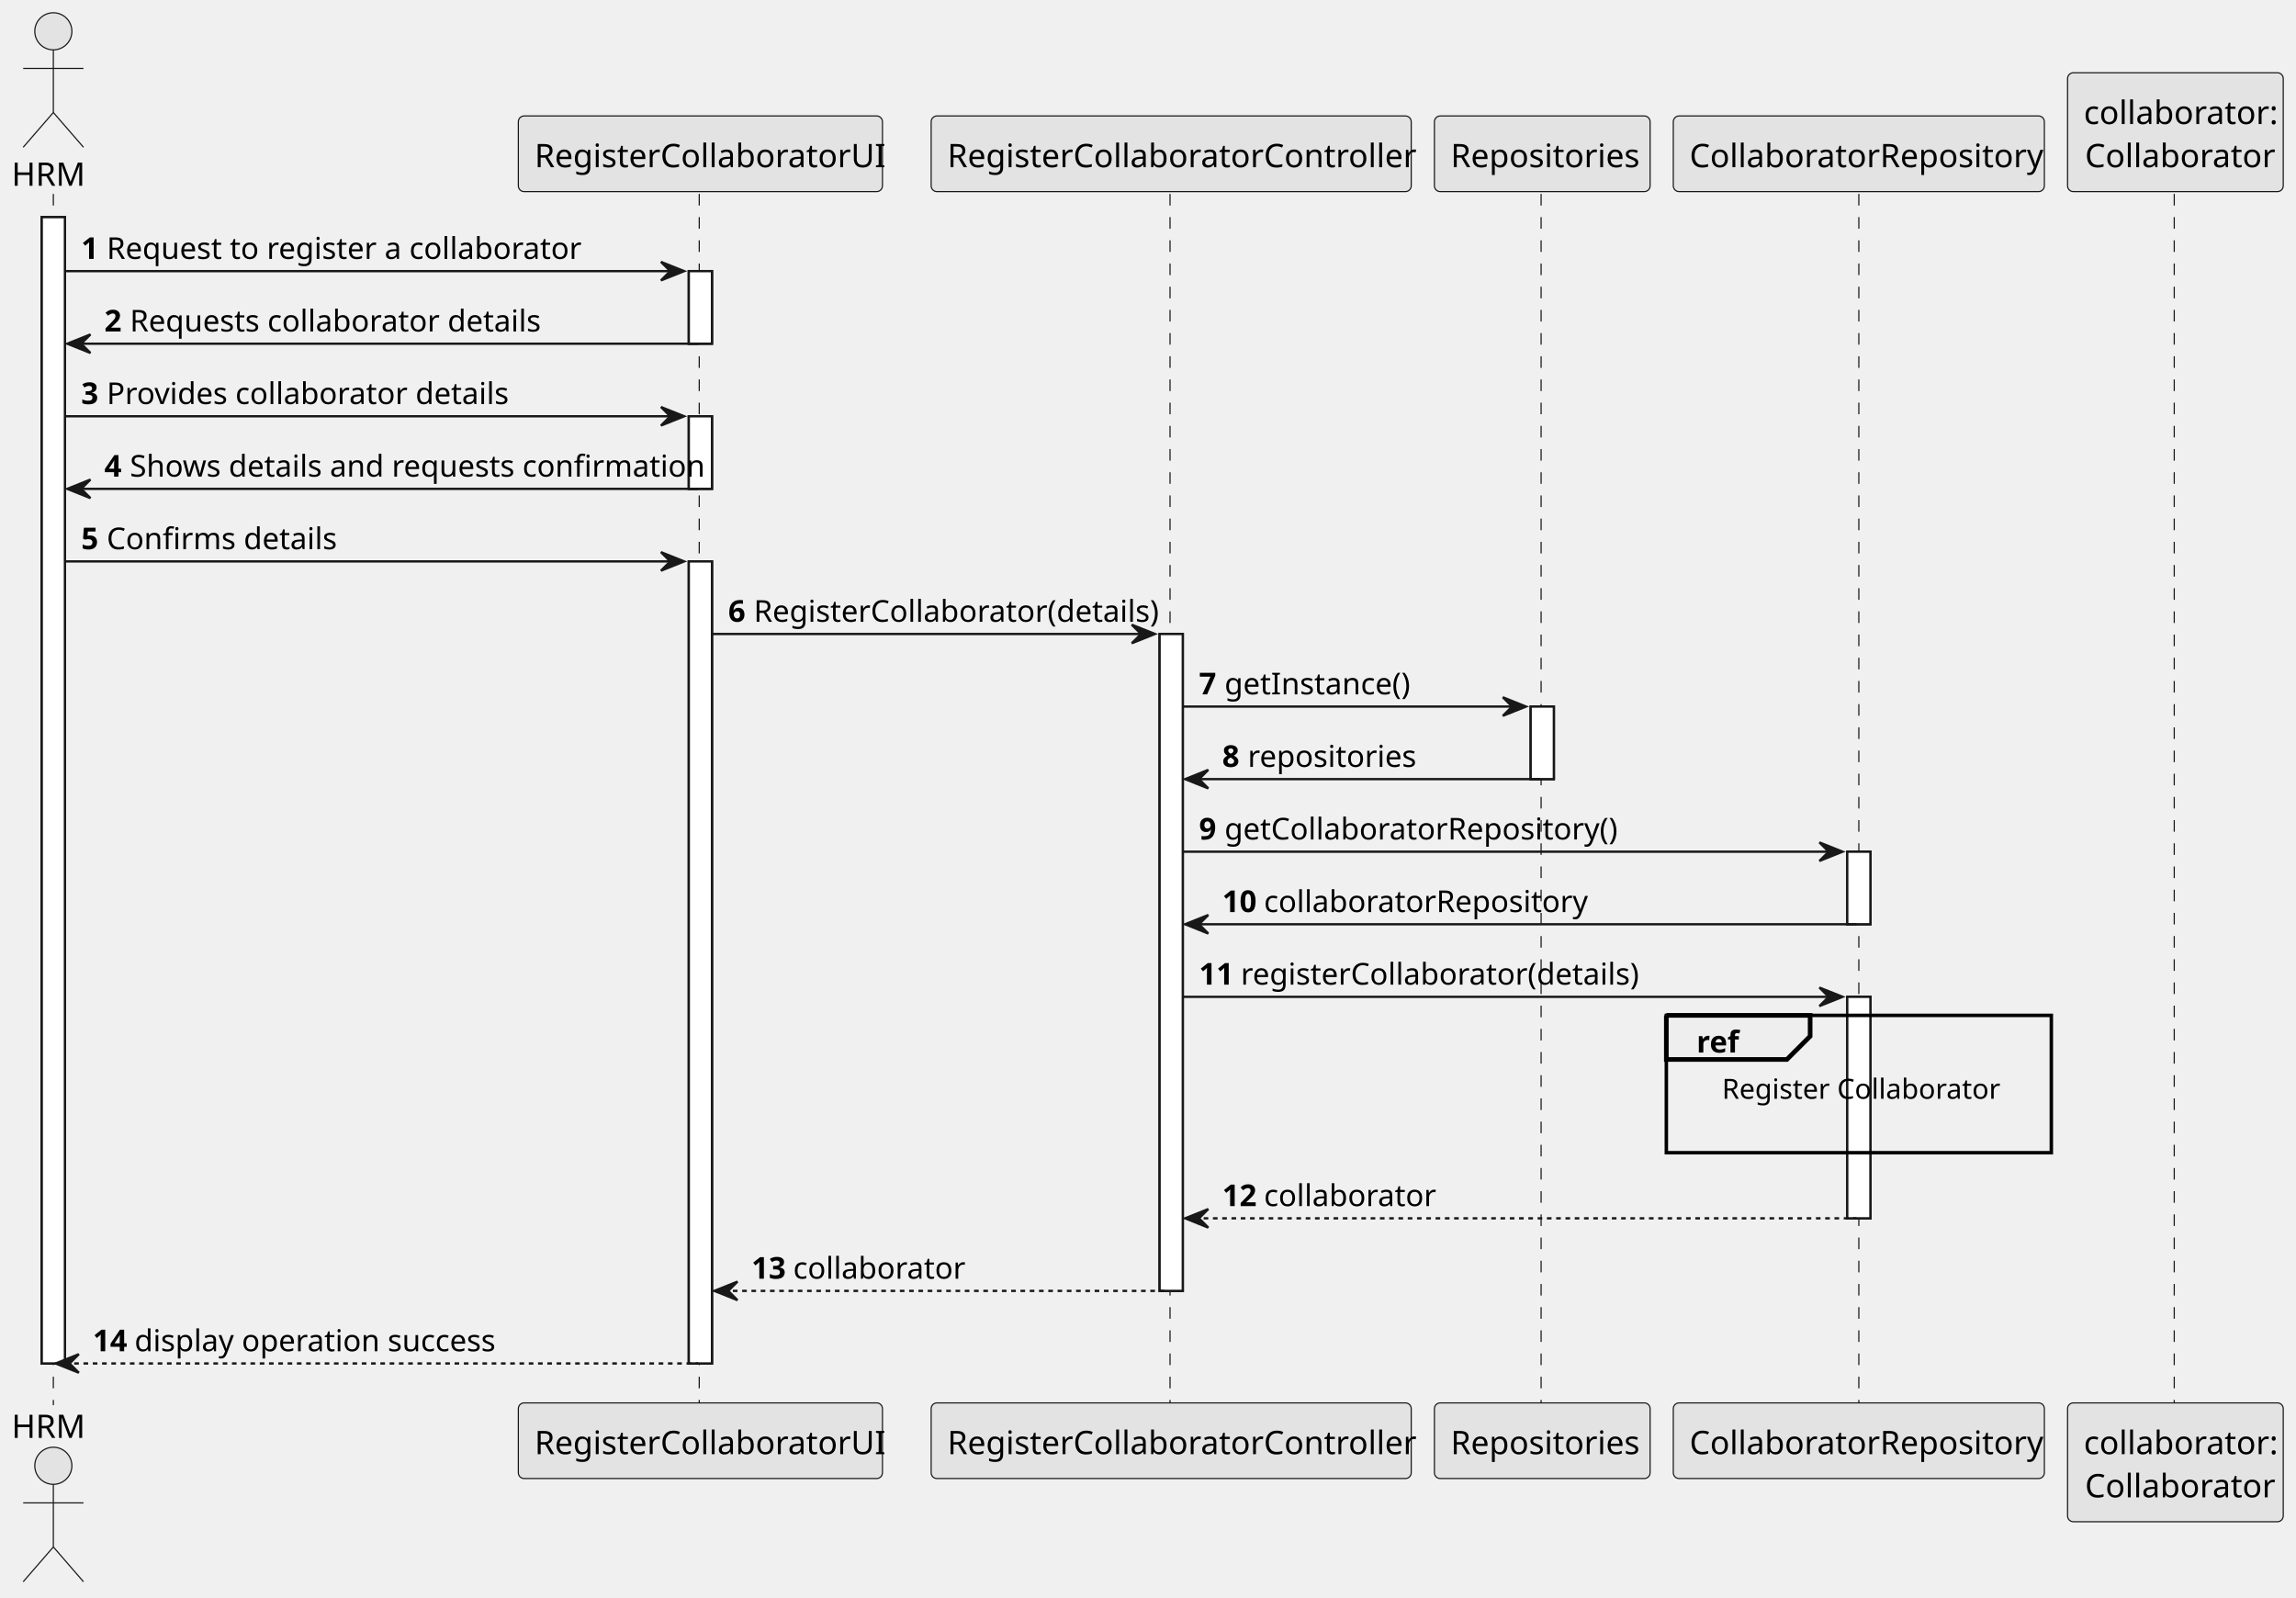
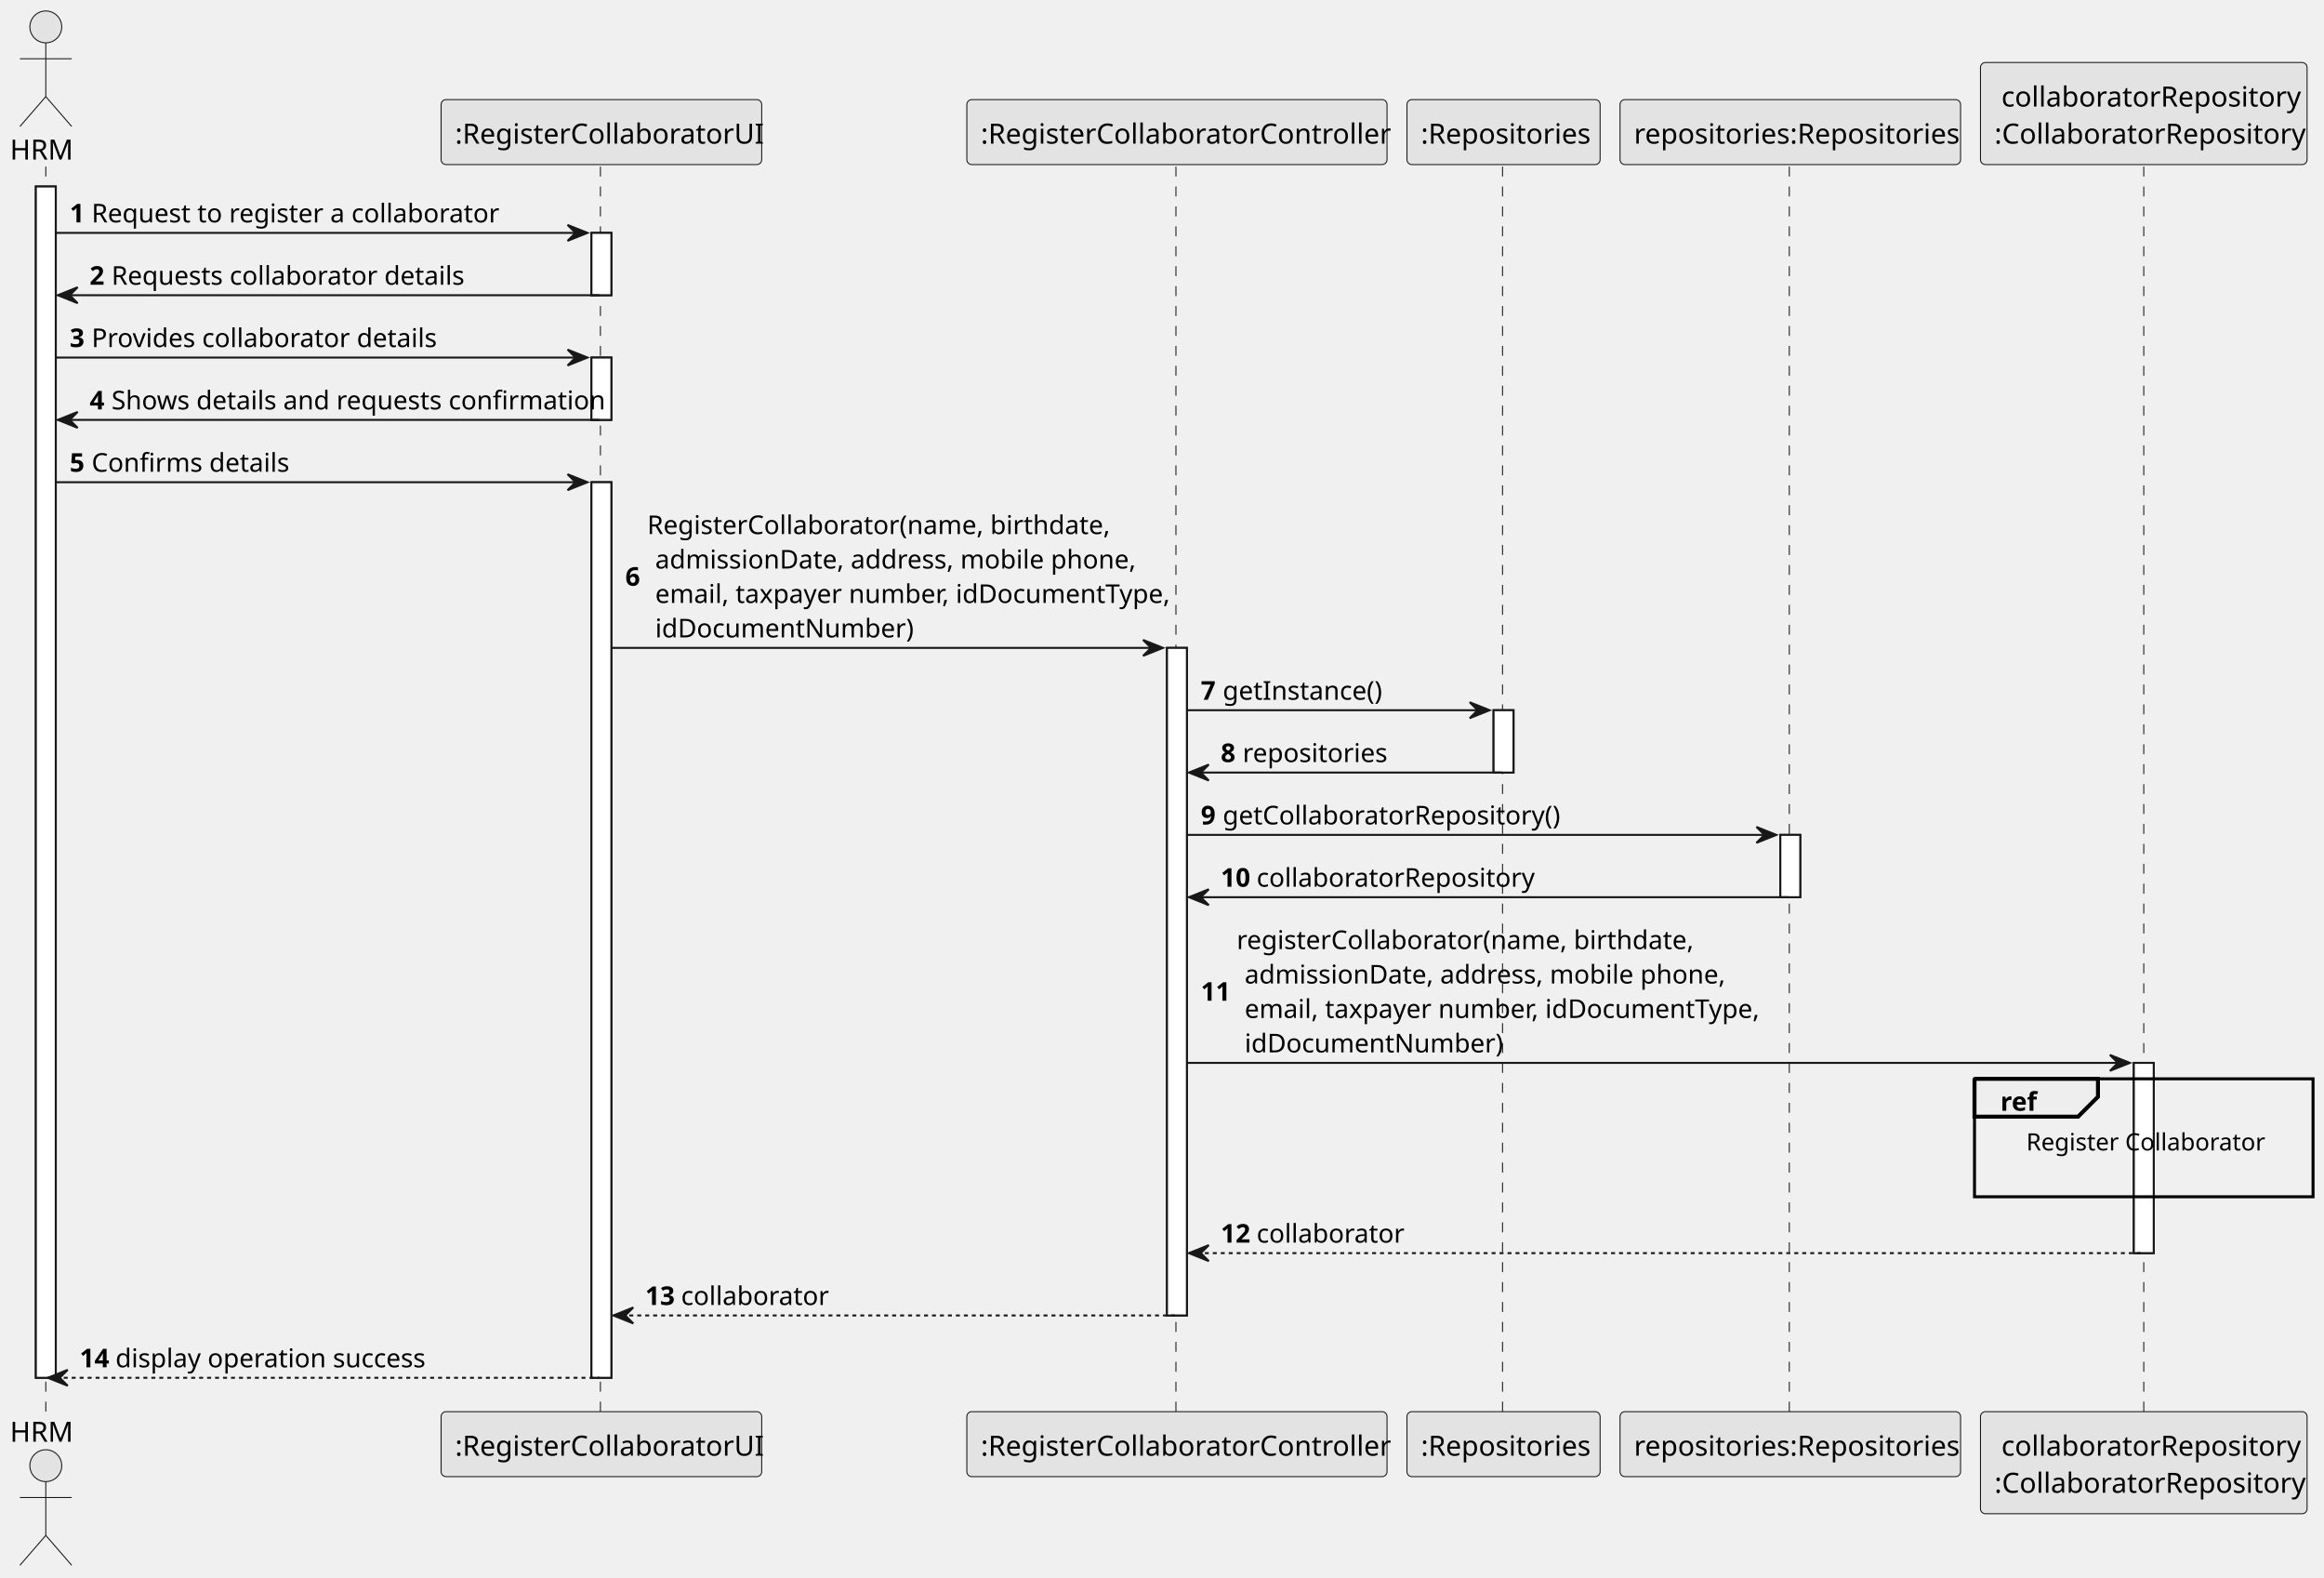
- <svg xmlns="http://www.w3.org/2000/svg" contentStyleType="text/css" height="689px" preserveAspectRatio="none" style="width:990px;height:689px;background:#FFFFFF;" version="1.1" viewBox="0 0 990 689" width="990px" zoomAndPan="magnify">
+ <svg xmlns="http://www.w3.org/2000/svg" contentStyleType="text/css" height="792px" preserveAspectRatio="none" style="width:1167px;height:792px;background:#FFFFFF;" version="1.1" viewBox="0 0 1167 792" width="1167px" zoomAndPan="magnify">
  <defs />
  <g>
-     <rect fill="#FFFFFF" height="494.287" style="stroke:#181818;stroke-width:1.0;" width="10" x="18" y="93.621" />
+     <rect fill="#FFFFFF" height="598.033" style="stroke:#181818;stroke-width:1.0;" width="10" x="18" y="93.621" />
    <rect fill="#FFFFFF" height="31.291" style="stroke:#181818;stroke-width:1.0;" width="10" x="297" y="116.912" />
    <rect fill="#FFFFFF" height="31.291" style="stroke:#181818;stroke-width:1.0;" width="10" x="297" y="179.494" />
-     <rect fill="#FFFFFF" height="345.832" style="stroke:#181818;stroke-width:1.0;" width="10" x="297" y="242.076" />
-     <rect fill="#FFFFFF" height="283.25" style="stroke:#181818;stroke-width:1.0;" width="10" x="500" y="273.367" />
-     <rect fill="#FFFFFF" height="31.291" style="stroke:#181818;stroke-width:1.0;" width="10" x="660" y="304.658" />
-     <rect fill="#FFFFFF" height="31.291" style="stroke:#181818;stroke-width:1.0;" width="10" x="796.5" y="367.24" />
-     <rect fill="#FFFFFF" height="95.504" style="stroke:#181818;stroke-width:1.0;" width="10" x="796.5" y="429.822" />
-     <line style="stroke:#181818;stroke-width:0.5;stroke-dasharray:5.0,5.0;" x1="23" x2="23" y1="83.621" y2="605.908" />
-     <line style="stroke:#181818;stroke-width:0.5;stroke-dasharray:5.0,5.0;" x1="301.5" x2="301.5" y1="83.621" y2="605.908" />
-     <line style="stroke:#181818;stroke-width:0.5;stroke-dasharray:5.0,5.0;" x1="504.5" x2="504.5" y1="83.621" y2="605.908" />
-     <line style="stroke:#181818;stroke-width:0.5;stroke-dasharray:5.0,5.0;" x1="664.5" x2="664.5" y1="83.621" y2="605.908" />
-     <line style="stroke:#181818;stroke-width:0.5;stroke-dasharray:5.0,5.0;" x1="801.5" x2="801.5" y1="83.621" y2="605.908" />
-     <line style="stroke:#181818;stroke-width:0.5;stroke-dasharray:5.0,5.0;" x1="937.5" x2="937.5" y1="83.621" y2="605.908" />
+     <rect fill="#FFFFFF" height="449.578" style="stroke:#181818;stroke-width:1.0;" width="10" x="297" y="242.076" />
+     <rect fill="#FFFFFF" height="335.123" style="stroke:#181818;stroke-width:1.0;" width="10" x="586" y="325.24" />
+     <rect fill="#FFFFFF" height="31.291" style="stroke:#181818;stroke-width:1.0;" width="10" x="750" y="356.531" />
+     <rect fill="#FFFFFF" height="31.291" style="stroke:#181818;stroke-width:1.0;" width="10" x="894" y="419.113" />
+     <rect fill="#FFFFFF" height="95.504" style="stroke:#181818;stroke-width:1.0;" width="10" x="1071.5" y="533.568" />
+     <line style="stroke:#181818;stroke-width:0.5;stroke-dasharray:5.0,5.0;" x1="23" x2="23" y1="83.621" y2="709.654" />
+     <line style="stroke:#181818;stroke-width:0.5;stroke-dasharray:5.0,5.0;" x1="301.5" x2="301.5" y1="83.621" y2="709.654" />
+     <line style="stroke:#181818;stroke-width:0.5;stroke-dasharray:5.0,5.0;" x1="590.5" x2="590.5" y1="83.621" y2="709.654" />
+     <line style="stroke:#181818;stroke-width:0.5;stroke-dasharray:5.0,5.0;" x1="754.5" x2="754.5" y1="83.621" y2="709.654" />
+     <line style="stroke:#181818;stroke-width:0.5;stroke-dasharray:5.0,5.0;" x1="898.5" x2="898.5" y1="83.621" y2="709.654" />
+     <line style="stroke:#181818;stroke-width:0.5;stroke-dasharray:5.0,5.0;" x1="1076.5" x2="1076.5" y1="83.621" y2="709.654" />
    <text fill="#000000" font-family="sans-serif" font-size="14" lengthAdjust="spacing" textLength="30" x="5" y="80.107">HRM</text>
    <ellipse cx="23" cy="13.5" fill="#E3E3E3" rx="8" ry="8" style="stroke:#181818;stroke-width:0.5;" />
    <path d="M23,21.5 L23,48.5 M10,29.5 L36,29.5 M23,48.5 L10,63.5 M23,48.5 L36,63.5 " fill="none" style="stroke:#181818;stroke-width:0.5;" />
-     <text fill="#000000" font-family="sans-serif" font-size="14" lengthAdjust="spacing" textLength="30" x="5" y="620.016">HRM</text>
-     <ellipse cx="23" cy="632.029" fill="#E3E3E3" rx="8" ry="8" style="stroke:#181818;stroke-width:0.5;" />
-     <path d="M23,640.029 L23,667.029 M10,648.029 L36,648.029 M23,667.029 L10,682.029 M23,667.029 L36,682.029 " fill="none" style="stroke:#181818;stroke-width:0.5;" />
-     <rect fill="#E3E3E3" height="32.621" rx="2.5" ry="2.5" style="stroke:#181818;stroke-width:0.5;" width="157" x="223.5" y="50" />
-     <text fill="#000000" font-family="sans-serif" font-size="14" lengthAdjust="spacing" textLength="143" x="230.5" y="72.107">RegisterCollaboratorUI</text>
-     <rect fill="#E3E3E3" height="32.621" rx="2.5" ry="2.5" style="stroke:#181818;stroke-width:0.5;" width="157" x="223.5" y="604.908" />
-     <text fill="#000000" font-family="sans-serif" font-size="14" lengthAdjust="spacing" textLength="143" x="230.5" y="627.016">RegisterCollaboratorUI</text>
-     <rect fill="#E3E3E3" height="32.621" rx="2.5" ry="2.5" style="stroke:#181818;stroke-width:0.5;" width="207" x="401.5" y="50" />
-     <text fill="#000000" font-family="sans-serif" font-size="14" lengthAdjust="spacing" textLength="193" x="408.5" y="72.107">RegisterCollaboratorController</text>
-     <rect fill="#E3E3E3" height="32.621" rx="2.5" ry="2.5" style="stroke:#181818;stroke-width:0.5;" width="207" x="401.5" y="604.908" />
-     <text fill="#000000" font-family="sans-serif" font-size="14" lengthAdjust="spacing" textLength="193" x="408.5" y="627.016">RegisterCollaboratorController</text>
-     <rect fill="#E3E3E3" height="32.621" rx="2.5" ry="2.5" style="stroke:#181818;stroke-width:0.5;" width="93" x="618.5" y="50" />
-     <text fill="#000000" font-family="sans-serif" font-size="14" lengthAdjust="spacing" textLength="79" x="625.5" y="72.107">Repositories</text>
-     <rect fill="#E3E3E3" height="32.621" rx="2.5" ry="2.5" style="stroke:#181818;stroke-width:0.5;" width="93" x="618.5" y="604.908" />
-     <text fill="#000000" font-family="sans-serif" font-size="14" lengthAdjust="spacing" textLength="79" x="625.5" y="627.016">Repositories</text>
-     <rect fill="#E3E3E3" height="32.621" rx="2.5" ry="2.5" style="stroke:#181818;stroke-width:0.5;" width="160" x="721.5" y="50" />
-     <text fill="#000000" font-family="sans-serif" font-size="14" lengthAdjust="spacing" textLength="146" x="728.5" y="72.107">CollaboratorRepository</text>
-     <rect fill="#E3E3E3" height="32.621" rx="2.5" ry="2.5" style="stroke:#181818;stroke-width:0.5;" width="160" x="721.5" y="604.908" />
-     <text fill="#000000" font-family="sans-serif" font-size="14" lengthAdjust="spacing" textLength="146" x="728.5" y="627.016">CollaboratorRepository</text>
-     <rect fill="#E3E3E3" height="51.242" rx="2.5" ry="2.5" style="stroke:#181818;stroke-width:0.5;" width="93" x="891.5" y="31.379" />
-     <text fill="#000000" font-family="sans-serif" font-size="14" lengthAdjust="spacing" textLength="79" x="898.5" y="53.486">collaborator:</text>
-     <text fill="#000000" font-family="sans-serif" font-size="14" lengthAdjust="spacing" textLength="78" x="899" y="72.107">Collaborator</text>
-     <rect fill="#E3E3E3" height="51.242" rx="2.5" ry="2.5" style="stroke:#181818;stroke-width:0.5;" width="93" x="891.5" y="604.908" />
-     <text fill="#000000" font-family="sans-serif" font-size="14" lengthAdjust="spacing" textLength="79" x="898.5" y="627.016">collaborator:</text>
-     <text fill="#000000" font-family="sans-serif" font-size="14" lengthAdjust="spacing" textLength="78" x="899" y="645.637">Collaborator</text>
-     <rect fill="#FFFFFF" height="494.287" style="stroke:#181818;stroke-width:1.0;" width="10" x="18" y="93.621" />
+     <text fill="#000000" font-family="sans-serif" font-size="14" lengthAdjust="spacing" textLength="30" x="5" y="723.762">HRM</text>
+     <ellipse cx="23" cy="735.775" fill="#E3E3E3" rx="8" ry="8" style="stroke:#181818;stroke-width:0.5;" />
+     <path d="M23,743.775 L23,770.775 M10,751.775 L36,751.775 M23,770.775 L10,785.775 M23,770.775 L36,785.775 " fill="none" style="stroke:#181818;stroke-width:0.5;" />
+     <rect fill="#E3E3E3" height="32.621" rx="2.5" ry="2.5" style="stroke:#181818;stroke-width:0.5;" width="161" x="221.5" y="50" />
+     <text fill="#000000" font-family="sans-serif" font-size="14" lengthAdjust="spacing" textLength="147" x="228.5" y="72.107">:RegisterCollaboratorUI</text>
+     <rect fill="#E3E3E3" height="32.621" rx="2.5" ry="2.5" style="stroke:#181818;stroke-width:0.5;" width="161" x="221.5" y="708.654" />
+     <text fill="#000000" font-family="sans-serif" font-size="14" lengthAdjust="spacing" textLength="147" x="228.5" y="730.762">:RegisterCollaboratorUI</text>
+     <rect fill="#E3E3E3" height="32.621" rx="2.5" ry="2.5" style="stroke:#181818;stroke-width:0.5;" width="211" x="485.5" y="50" />
+     <text fill="#000000" font-family="sans-serif" font-size="14" lengthAdjust="spacing" textLength="197" x="492.5" y="72.107">:RegisterCollaboratorController</text>
+     <rect fill="#E3E3E3" height="32.621" rx="2.5" ry="2.5" style="stroke:#181818;stroke-width:0.5;" width="211" x="485.5" y="708.654" />
+     <text fill="#000000" font-family="sans-serif" font-size="14" lengthAdjust="spacing" textLength="197" x="492.5" y="730.762">:RegisterCollaboratorController</text>
+     <rect fill="#E3E3E3" height="32.621" rx="2.5" ry="2.5" style="stroke:#181818;stroke-width:0.5;" width="97" x="706.5" y="50" />
+     <text fill="#000000" font-family="sans-serif" font-size="14" lengthAdjust="spacing" textLength="83" x="713.5" y="72.107">:Repositories</text>
+     <rect fill="#E3E3E3" height="32.621" rx="2.5" ry="2.5" style="stroke:#181818;stroke-width:0.5;" width="97" x="706.5" y="708.654" />
+     <text fill="#000000" font-family="sans-serif" font-size="14" lengthAdjust="spacing" textLength="83" x="713.5" y="730.762">:Repositories</text>
+     <rect fill="#E3E3E3" height="32.621" rx="2.5" ry="2.5" style="stroke:#181818;stroke-width:0.5;" width="171" x="813.5" y="50" />
+     <text fill="#000000" font-family="sans-serif" font-size="14" lengthAdjust="spacing" textLength="157" x="820.5" y="72.107">repositories:Repositories</text>
+     <rect fill="#E3E3E3" height="32.621" rx="2.5" ry="2.5" style="stroke:#181818;stroke-width:0.5;" width="171" x="813.5" y="708.654" />
+     <text fill="#000000" font-family="sans-serif" font-size="14" lengthAdjust="spacing" textLength="157" x="820.5" y="730.762">repositories:Repositories</text>
+     <rect fill="#E3E3E3" height="51.242" rx="2.5" ry="2.5" style="stroke:#181818;stroke-width:0.5;" width="164" x="994.5" y="31.379" />
+     <text fill="#000000" font-family="sans-serif" font-size="14" lengthAdjust="spacing" textLength="143" x="1005" y="53.486">collaboratorRepository</text>
+     <text fill="#000000" font-family="sans-serif" font-size="14" lengthAdjust="spacing" textLength="150" x="1001.5" y="72.107">:CollaboratorRepository</text>
+     <rect fill="#E3E3E3" height="51.242" rx="2.5" ry="2.5" style="stroke:#181818;stroke-width:0.5;" width="164" x="994.5" y="708.654" />
+     <text fill="#000000" font-family="sans-serif" font-size="14" lengthAdjust="spacing" textLength="143" x="1005" y="730.762">collaboratorRepository</text>
+     <text fill="#000000" font-family="sans-serif" font-size="14" lengthAdjust="spacing" textLength="150" x="1001.5" y="749.383">:CollaboratorRepository</text>
+     <rect fill="#FFFFFF" height="598.033" style="stroke:#181818;stroke-width:1.0;" width="10" x="18" y="93.621" />
    <rect fill="#FFFFFF" height="31.291" style="stroke:#181818;stroke-width:1.0;" width="10" x="297" y="116.912" />
    <rect fill="#FFFFFF" height="31.291" style="stroke:#181818;stroke-width:1.0;" width="10" x="297" y="179.494" />
-     <rect fill="#FFFFFF" height="345.832" style="stroke:#181818;stroke-width:1.0;" width="10" x="297" y="242.076" />
-     <rect fill="#FFFFFF" height="283.25" style="stroke:#181818;stroke-width:1.0;" width="10" x="500" y="273.367" />
-     <rect fill="#FFFFFF" height="31.291" style="stroke:#181818;stroke-width:1.0;" width="10" x="660" y="304.658" />
-     <rect fill="#FFFFFF" height="31.291" style="stroke:#181818;stroke-width:1.0;" width="10" x="796.5" y="367.24" />
-     <rect fill="#FFFFFF" height="95.504" style="stroke:#181818;stroke-width:1.0;" width="10" x="796.5" y="429.822" />
+     <rect fill="#FFFFFF" height="449.578" style="stroke:#181818;stroke-width:1.0;" width="10" x="297" y="242.076" />
+     <rect fill="#FFFFFF" height="335.123" style="stroke:#181818;stroke-width:1.0;" width="10" x="586" y="325.24" />
+     <rect fill="#FFFFFF" height="31.291" style="stroke:#181818;stroke-width:1.0;" width="10" x="750" y="356.531" />
+     <rect fill="#FFFFFF" height="31.291" style="stroke:#181818;stroke-width:1.0;" width="10" x="894" y="419.113" />
+     <rect fill="#FFFFFF" height="95.504" style="stroke:#181818;stroke-width:1.0;" width="10" x="1071.5" y="533.568" />
    <polygon fill="#181818" points="285,112.912,295,116.912,285,120.912,289,116.912" style="stroke:#181818;stroke-width:1.0;" />
    <line style="stroke:#181818;stroke-width:1.0;" x1="28" x2="291" y1="116.912" y2="116.912" />
    <text fill="#000000" font-family="sans-serif" font-size="13" font-weight="bold" lengthAdjust="spacing" textLength="7" x="35" y="111.649">1</text>
    <text fill="#000000" font-family="sans-serif" font-size="13" lengthAdjust="spacing" textLength="192" x="46" y="111.649">Request to register a collaborator</text>
    <polygon fill="#181818" points="39,144.203,29,148.203,39,152.203,35,148.203" style="stroke:#181818;stroke-width:1.0;" />
    <line style="stroke:#181818;stroke-width:1.0;" x1="33" x2="301" y1="148.203" y2="148.203" />
    <text fill="#000000" font-family="sans-serif" font-size="13" font-weight="bold" lengthAdjust="spacing" textLength="7" x="45" y="142.94">2</text>
    <text fill="#000000" font-family="sans-serif" font-size="13" lengthAdjust="spacing" textLength="168" x="56" y="142.94">Requests collaborator details</text>
    <polygon fill="#181818" points="285,175.494,295,179.494,285,183.494,289,179.494" style="stroke:#181818;stroke-width:1.0;" />
    <line style="stroke:#181818;stroke-width:1.0;" x1="28" x2="291" y1="179.494" y2="179.494" />
    <text fill="#000000" font-family="sans-serif" font-size="13" font-weight="bold" lengthAdjust="spacing" textLength="7" x="35" y="174.231">3</text>
    <text fill="#000000" font-family="sans-serif" font-size="13" lengthAdjust="spacing" textLength="162" x="46" y="174.231">Provides collaborator details</text>
    <polygon fill="#181818" points="39,206.785,29,210.785,39,214.785,35,210.785" style="stroke:#181818;stroke-width:1.0;" />
    <line style="stroke:#181818;stroke-width:1.0;" x1="33" x2="301" y1="210.785" y2="210.785" />
    <text fill="#000000" font-family="sans-serif" font-size="13" font-weight="bold" lengthAdjust="spacing" textLength="7" x="45" y="205.523">4</text>
    <text fill="#000000" font-family="sans-serif" font-size="13" lengthAdjust="spacing" textLength="234" x="56" y="205.523">Shows details and requests confirmation</text>
    <polygon fill="#181818" points="285,238.076,295,242.076,285,246.076,289,242.076" style="stroke:#181818;stroke-width:1.0;" />
    <line style="stroke:#181818;stroke-width:1.0;" x1="28" x2="291" y1="242.076" y2="242.076" />
    <text fill="#000000" font-family="sans-serif" font-size="13" font-weight="bold" lengthAdjust="spacing" textLength="7" x="35" y="236.814">5</text>
    <text fill="#000000" font-family="sans-serif" font-size="13" lengthAdjust="spacing" textLength="93" x="46" y="236.814">Confirms details</text>
-     <polygon fill="#181818" points="488,269.367,498,273.367,488,277.367,492,273.367" style="stroke:#181818;stroke-width:1.0;" />
-     <line style="stroke:#181818;stroke-width:1.0;" x1="307" x2="494" y1="273.367" y2="273.367" />
-     <text fill="#000000" font-family="sans-serif" font-size="13" font-weight="bold" lengthAdjust="spacing" textLength="7" x="314" y="268.104">6</text>
-     <text fill="#000000" font-family="sans-serif" font-size="13" lengthAdjust="spacing" textLength="163" x="325" y="268.104">RegisterCollaborator(details)</text>
-     <polygon fill="#181818" points="648,300.658,658,304.658,648,308.658,652,304.658" style="stroke:#181818;stroke-width:1.0;" />
-     <line style="stroke:#181818;stroke-width:1.0;" x1="510" x2="654" y1="304.658" y2="304.658" />
-     <text fill="#000000" font-family="sans-serif" font-size="13" font-weight="bold" lengthAdjust="spacing" textLength="7" x="517" y="299.396">7</text>
-     <text fill="#000000" font-family="sans-serif" font-size="13" lengthAdjust="spacing" textLength="75" x="528" y="299.396">getInstance()</text>
-     <polygon fill="#181818" points="521,331.949,511,335.949,521,339.949,517,335.949" style="stroke:#181818;stroke-width:1.0;" />
-     <line style="stroke:#181818;stroke-width:1.0;" x1="515" x2="664" y1="335.949" y2="335.949" />
-     <text fill="#000000" font-family="sans-serif" font-size="13" font-weight="bold" lengthAdjust="spacing" textLength="7" x="527" y="330.687">8</text>
-     <text fill="#000000" font-family="sans-serif" font-size="13" lengthAdjust="spacing" textLength="67" x="538" y="330.687">repositories</text>
-     <polygon fill="#181818" points="784.5,363.24,794.5,367.24,784.5,371.24,788.5,367.24" style="stroke:#181818;stroke-width:1.0;" />
-     <line style="stroke:#181818;stroke-width:1.0;" x1="510" x2="790.5" y1="367.24" y2="367.24" />
-     <text fill="#000000" font-family="sans-serif" font-size="13" font-weight="bold" lengthAdjust="spacing" textLength="7" x="517" y="361.978">9</text>
-     <text fill="#000000" font-family="sans-serif" font-size="13" lengthAdjust="spacing" textLength="157" x="528" y="361.978">getCollaboratorRepository()</text>
-     <polygon fill="#181818" points="521,394.531,511,398.531,521,402.531,517,398.531" style="stroke:#181818;stroke-width:1.0;" />
-     <line style="stroke:#181818;stroke-width:1.0;" x1="515" x2="800.5" y1="398.531" y2="398.531" />
-     <text fill="#000000" font-family="sans-serif" font-size="13" font-weight="bold" lengthAdjust="spacing" textLength="14" x="527" y="393.269">10</text>
-     <text fill="#000000" font-family="sans-serif" font-size="13" lengthAdjust="spacing" textLength="129" x="545" y="393.269">collaboratorRepository</text>
-     <polygon fill="#181818" points="784.5,425.822,794.5,429.822,784.5,433.822,788.5,429.822" style="stroke:#181818;stroke-width:1.0;" />
-     <line style="stroke:#181818;stroke-width:1.0;" x1="510" x2="790.5" y1="429.822" y2="429.822" />
-     <text fill="#000000" font-family="sans-serif" font-size="13" font-weight="bold" lengthAdjust="spacing" textLength="14" x="517" y="424.56">11</text>
-     <text fill="#000000" font-family="sans-serif" font-size="13" lengthAdjust="spacing" textLength="158" x="535" y="424.56">registerCollaborator(details)</text>
-     <rect fill="none" height="59.213" style="stroke:#000000;stroke-width:1.5;" width="166" x="718.5" y="437.822" />
-     <path d="M718.5,437.822 L780.5,437.822 L780.5,446.822 L770.5,456.822 L718.5,456.822 L718.5,437.822 " fill="#EEEEEE" style="stroke:#000000;stroke-width:2.0;" />
-     <text fill="#000000" font-family="sans-serif" font-size="13" font-weight="bold" lengthAdjust="spacing" textLength="17" x="731.5" y="453.851">ref</text>
-     <text fill="#000000" font-family="sans-serif" font-size="12" lengthAdjust="spacing" textLength="118" x="742.5" y="473.772">Register Collaborator</text>
-     <text fill="#000000" font-family="sans-serif" font-size="12" lengthAdjust="spacing" textLength="3" x="800" y="489.732"> </text>
-     <polygon fill="#181818" points="521,521.326,511,525.326,521,529.326,517,525.326" style="stroke:#181818;stroke-width:1.0;" />
-     <line style="stroke:#181818;stroke-width:1.0;stroke-dasharray:2.0,2.0;" x1="515" x2="800.5" y1="525.326" y2="525.326" />
-     <text fill="#000000" font-family="sans-serif" font-size="13" font-weight="bold" lengthAdjust="spacing" textLength="14" x="527" y="520.063">12</text>
-     <text fill="#000000" font-family="sans-serif" font-size="13" lengthAdjust="spacing" textLength="67" x="545" y="520.063">collaborator</text>
-     <polygon fill="#181818" points="318,552.617,308,556.617,318,560.617,314,556.617" style="stroke:#181818;stroke-width:1.0;" />
-     <line style="stroke:#181818;stroke-width:1.0;stroke-dasharray:2.0,2.0;" x1="312" x2="504" y1="556.617" y2="556.617" />
-     <text fill="#000000" font-family="sans-serif" font-size="13" font-weight="bold" lengthAdjust="spacing" textLength="14" x="324" y="551.355">13</text>
-     <text fill="#000000" font-family="sans-serif" font-size="13" lengthAdjust="spacing" textLength="67" x="342" y="551.355">collaborator</text>
-     <polygon fill="#181818" points="34,583.908,24,587.908,34,591.908,30,587.908" style="stroke:#181818;stroke-width:1.0;" />
-     <line style="stroke:#181818;stroke-width:1.0;stroke-dasharray:2.0,2.0;" x1="28" x2="301" y1="587.908" y2="587.908" />
-     <text fill="#000000" font-family="sans-serif" font-size="13" font-weight="bold" lengthAdjust="spacing" textLength="14" x="40" y="582.645">14</text>
-     <text fill="#000000" font-family="sans-serif" font-size="13" lengthAdjust="spacing" textLength="151" x="58" y="582.645">display operation success</text>
+     <polygon fill="#181818" points="574,321.24,584,325.24,574,329.24,578,325.24" style="stroke:#181818;stroke-width:1.0;" />
+     <line style="stroke:#181818;stroke-width:1.0;" x1="307" x2="580" y1="325.24" y2="325.24" />
+     <text fill="#000000" font-family="sans-serif" font-size="13" font-weight="bold" lengthAdjust="spacing" textLength="7" x="314" y="294.041">6</text>
+     <text fill="#000000" font-family="sans-serif" font-size="13" lengthAdjust="spacing" textLength="215" x="325" y="268.104">RegisterCollaborator(name, birthdate,</text>
+     <text fill="#000000" font-family="sans-serif" font-size="13" lengthAdjust="spacing" textLength="229" x="329" y="285.396">admissionDate, address, mobile phone,</text>
+     <text fill="#000000" font-family="sans-serif" font-size="13" lengthAdjust="spacing" textLength="245" x="329" y="302.687">email, taxpayer number, idDocumentType,</text>
+     <text fill="#000000" font-family="sans-serif" font-size="13" lengthAdjust="spacing" textLength="118" x="329" y="319.978">idDocumentNumber)</text>
+     <polygon fill="#181818" points="738,352.531,748,356.531,738,360.531,742,356.531" style="stroke:#181818;stroke-width:1.0;" />
+     <line style="stroke:#181818;stroke-width:1.0;" x1="596" x2="744" y1="356.531" y2="356.531" />
+     <text fill="#000000" font-family="sans-serif" font-size="13" font-weight="bold" lengthAdjust="spacing" textLength="7" x="603" y="351.269">7</text>
+     <text fill="#000000" font-family="sans-serif" font-size="13" lengthAdjust="spacing" textLength="75" x="614" y="351.269">getInstance()</text>
+     <polygon fill="#181818" points="607,383.822,597,387.822,607,391.822,603,387.822" style="stroke:#181818;stroke-width:1.0;" />
+     <line style="stroke:#181818;stroke-width:1.0;" x1="601" x2="754" y1="387.822" y2="387.822" />
+     <text fill="#000000" font-family="sans-serif" font-size="13" font-weight="bold" lengthAdjust="spacing" textLength="7" x="613" y="382.56">8</text>
+     <text fill="#000000" font-family="sans-serif" font-size="13" lengthAdjust="spacing" textLength="67" x="624" y="382.56">repositories</text>
+     <polygon fill="#181818" points="882,415.113,892,419.113,882,423.113,886,419.113" style="stroke:#181818;stroke-width:1.0;" />
+     <line style="stroke:#181818;stroke-width:1.0;" x1="596" x2="888" y1="419.113" y2="419.113" />
+     <text fill="#000000" font-family="sans-serif" font-size="13" font-weight="bold" lengthAdjust="spacing" textLength="7" x="603" y="413.851">9</text>
+     <text fill="#000000" font-family="sans-serif" font-size="13" lengthAdjust="spacing" textLength="157" x="614" y="413.851">getCollaboratorRepository()</text>
+     <polygon fill="#181818" points="607,446.404,597,450.404,607,454.404,603,450.404" style="stroke:#181818;stroke-width:1.0;" />
+     <line style="stroke:#181818;stroke-width:1.0;" x1="601" x2="898" y1="450.404" y2="450.404" />
+     <text fill="#000000" font-family="sans-serif" font-size="13" font-weight="bold" lengthAdjust="spacing" textLength="14" x="613" y="445.142">10</text>
+     <text fill="#000000" font-family="sans-serif" font-size="13" lengthAdjust="spacing" textLength="129" x="631" y="445.142">collaboratorRepository</text>
+     <polygon fill="#181818" points="1059.5,529.568,1069.5,533.568,1059.5,537.568,1063.5,533.568" style="stroke:#181818;stroke-width:1.0;" />
+     <line style="stroke:#181818;stroke-width:1.0;" x1="596" x2="1065.5" y1="533.568" y2="533.568" />
+     <text fill="#000000" font-family="sans-serif" font-size="13" font-weight="bold" lengthAdjust="spacing" textLength="14" x="603" y="502.369">11</text>
+     <text fill="#000000" font-family="sans-serif" font-size="13" lengthAdjust="spacing" textLength="210" x="621" y="476.433">registerCollaborator(name, birthdate,</text>
+     <text fill="#000000" font-family="sans-serif" font-size="13" lengthAdjust="spacing" textLength="229" x="625" y="493.724">admissionDate, address, mobile phone,</text>
+     <text fill="#000000" font-family="sans-serif" font-size="13" lengthAdjust="spacing" textLength="245" x="625" y="511.015">email, taxpayer number, idDocumentType,</text>
+     <text fill="#000000" font-family="sans-serif" font-size="13" lengthAdjust="spacing" textLength="118" x="625" y="528.306">idDocumentNumber)</text>
+     <rect fill="none" height="59.213" style="stroke:#000000;stroke-width:1.5;" width="170" x="991.5" y="541.568" />
+     <path d="M991.5,541.568 L1053.5,541.568 L1053.5,550.568 L1043.5,560.568 L991.5,560.568 L991.5,541.568 " fill="#EEEEEE" style="stroke:#000000;stroke-width:2.0;" />
+     <text fill="#000000" font-family="sans-serif" font-size="13" font-weight="bold" lengthAdjust="spacing" textLength="17" x="1004.5" y="557.597">ref</text>
+     <text fill="#000000" font-family="sans-serif" font-size="12" lengthAdjust="spacing" textLength="118" x="1017.5" y="577.518">Register Collaborator</text>
+     <text fill="#000000" font-family="sans-serif" font-size="12" lengthAdjust="spacing" textLength="3" x="1075" y="593.479"> </text>
+     <polygon fill="#181818" points="607,625.072,597,629.072,607,633.072,603,629.072" style="stroke:#181818;stroke-width:1.0;" />
+     <line style="stroke:#181818;stroke-width:1.0;stroke-dasharray:2.0,2.0;" x1="601" x2="1075.5" y1="629.072" y2="629.072" />
+     <text fill="#000000" font-family="sans-serif" font-size="13" font-weight="bold" lengthAdjust="spacing" textLength="14" x="613" y="623.81">12</text>
+     <text fill="#000000" font-family="sans-serif" font-size="13" lengthAdjust="spacing" textLength="67" x="631" y="623.81">collaborator</text>
+     <polygon fill="#181818" points="318,656.363,308,660.363,318,664.363,314,660.363" style="stroke:#181818;stroke-width:1.0;" />
+     <line style="stroke:#181818;stroke-width:1.0;stroke-dasharray:2.0,2.0;" x1="312" x2="590" y1="660.363" y2="660.363" />
+     <text fill="#000000" font-family="sans-serif" font-size="13" font-weight="bold" lengthAdjust="spacing" textLength="14" x="324" y="655.101">13</text>
+     <text fill="#000000" font-family="sans-serif" font-size="13" lengthAdjust="spacing" textLength="67" x="342" y="655.101">collaborator</text>
+     <polygon fill="#181818" points="34,687.654,24,691.654,34,695.654,30,691.654" style="stroke:#181818;stroke-width:1.0;" />
+     <line style="stroke:#181818;stroke-width:1.0;stroke-dasharray:2.0,2.0;" x1="28" x2="301" y1="691.654" y2="691.654" />
+     <text fill="#000000" font-family="sans-serif" font-size="13" font-weight="bold" lengthAdjust="spacing" textLength="14" x="40" y="686.392">14</text>
+     <text fill="#000000" font-family="sans-serif" font-size="13" lengthAdjust="spacing" textLength="151" x="58" y="686.392">display operation success</text>
  </g>
</svg>
